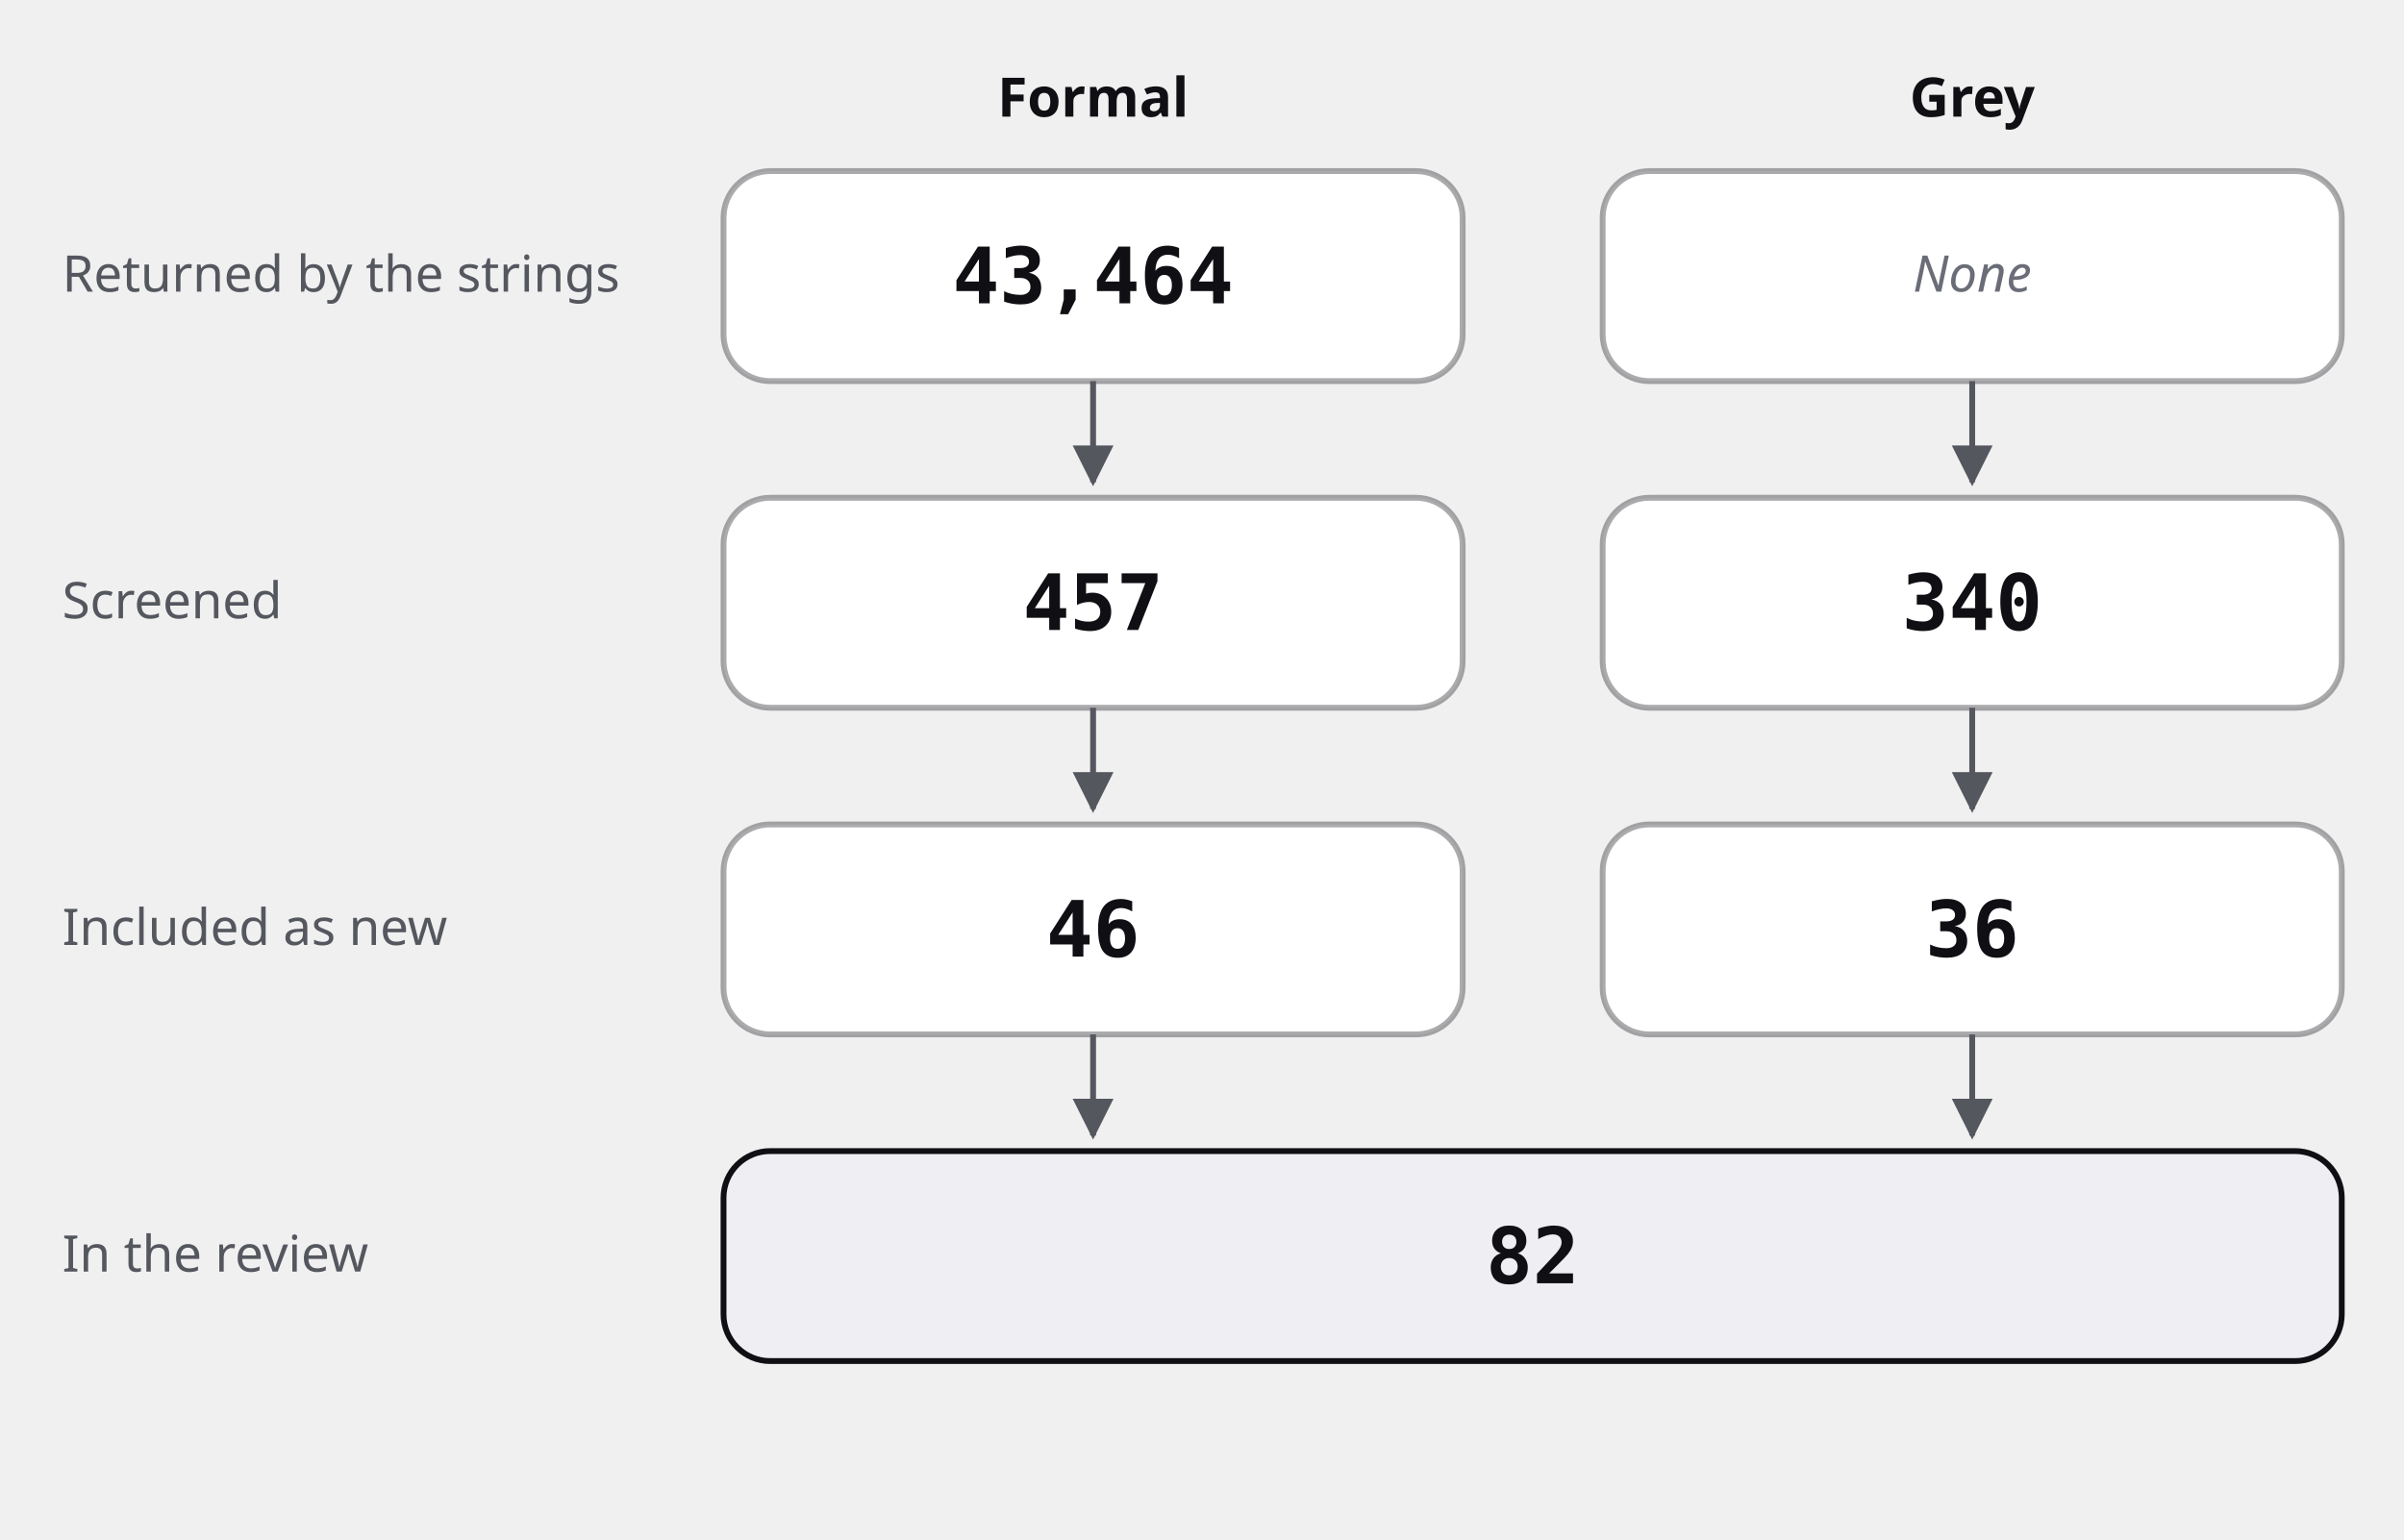
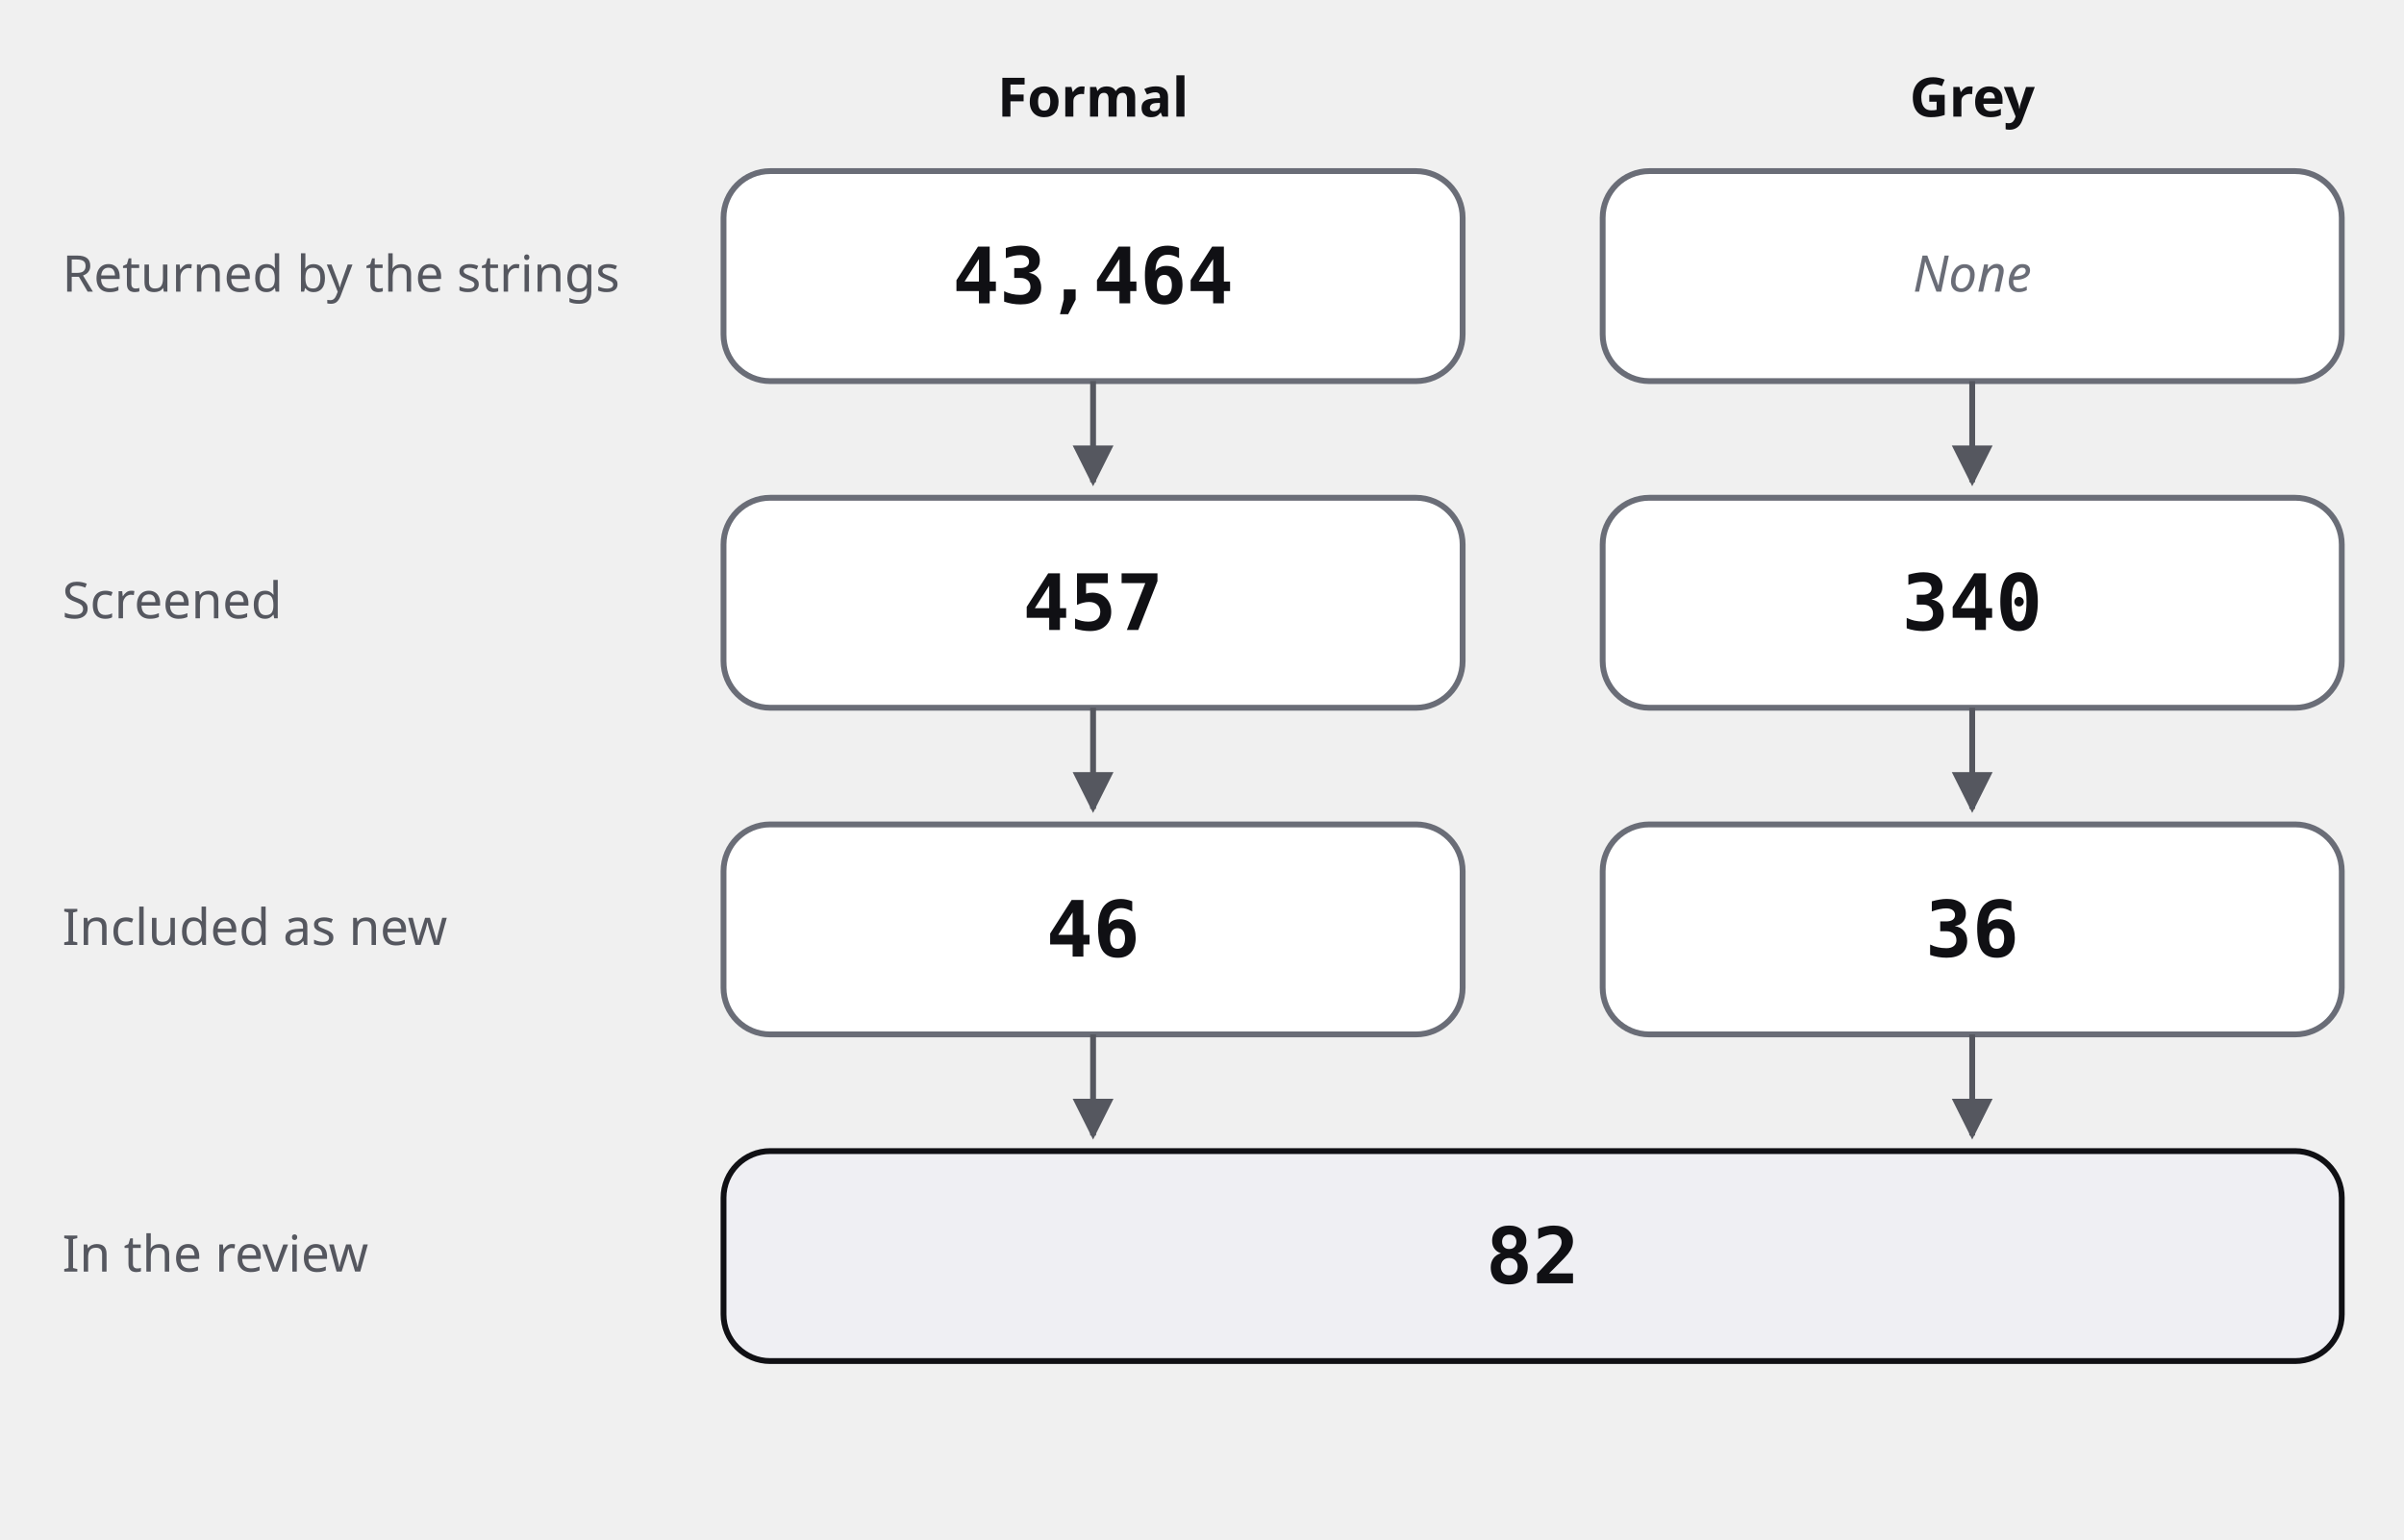
<svg xmlns="http://www.w3.org/2000/svg" viewBox="0 0 618 396" role="img" aria-labelledby="t d">
  <style>
-   .box { fill: #FFFFFF; stroke: #10101459; stroke-width: 1.5; }
+   .box { fill: #FFFFFF; stroke: #6A6D77; stroke-width: 1.5; }
  .total { fill: #EFEFF3; stroke: #101014; stroke-width: 1.5; }
  .n { font: 600 20px 'JetBrains Mono', ui-monospace, monospace; fill: #101014; }
  .label { font: 400 13px Archivo, system-ui, sans-serif; fill: #55575F; }
  .na { font: italic 400 13px Archivo, system-ui, sans-serif; fill: #6A6D77; }
  .head { font: 600 14px Archivo, system-ui, sans-serif; fill: #101014; }
  .arrow { stroke: #55575F; stroke-width: 1.5; fill: none; marker-end: url(#tip); }
  #tip path { fill: #55575F; }
  @media (prefers-color-scheme: dark) {
-     .box { fill: #1A1A20; stroke: #F7F7F966; }
+     .box { fill: #1A1A20; stroke: #9A9CA4; }
    .total { fill: #26262E; stroke: #F7F7F9; }
    .n, .head { fill: #F7F7F9; }
    .label { fill: #B8BAC2; }
    .na { fill: #9A9CA4; }
    .arrow { stroke: #B8BAC2; }
    #tip path { fill: #B8BAC2; }
  }
</style>
  <defs>
    <marker id="tip" viewBox="0 0 10 10" refX="9" refY="5" markerWidth="7" markerHeight="7" orient="auto">
      <path d="M0,0 L10,5 L0,10 z" />
    </marker>
  </defs>
  <text class="head" x="281.0" y="30" text-anchor="middle">Formal</text>
  <text class="head" x="507.0" y="30" text-anchor="middle">Grey</text>
  <text class="label" x="16" y="75.0">Returned by the strings</text>
  <rect class="box" x="186" y="44" width="190" height="54" rx="12" />
  <text class="n" x="281.0" y="78.0" text-anchor="middle">43,464</text>
  <path class="arrow" d="M281.0,98 v26" />
  <rect class="box" x="412" y="44" width="190" height="54" rx="12" />
  <text class="na" x="507.0" y="75.0" text-anchor="middle">None</text>
  <path class="arrow" d="M507.0,98 v26" />
  <text class="label" x="16" y="159.0">Screened</text>
  <rect class="box" x="186" y="128" width="190" height="54" rx="12" />
  <text class="n" x="281.0" y="162.0" text-anchor="middle">457</text>
  <path class="arrow" d="M281.0,182 v26" />
  <rect class="box" x="412" y="128" width="190" height="54" rx="12" />
  <text class="n" x="507.0" y="162.0" text-anchor="middle">340</text>
  <path class="arrow" d="M507.0,182 v26" />
  <text class="label" x="16" y="243.0">Included as new</text>
  <rect class="box" x="186" y="212" width="190" height="54" rx="12" />
  <text class="n" x="281.0" y="246.0" text-anchor="middle">46</text>
  <path class="arrow" d="M281.0,266 v26" />
  <rect class="box" x="412" y="212" width="190" height="54" rx="12" />
  <text class="n" x="507.0" y="246.0" text-anchor="middle">36</text>
  <path class="arrow" d="M507.0,266 v26" />
  <text class="label" x="16" y="327.0">In the review</text>
  <rect class="total" x="186" y="296" width="416" height="54" rx="12" />
  <text class="n" x="394.0" y="330.0" text-anchor="middle">82</text>
</svg>
